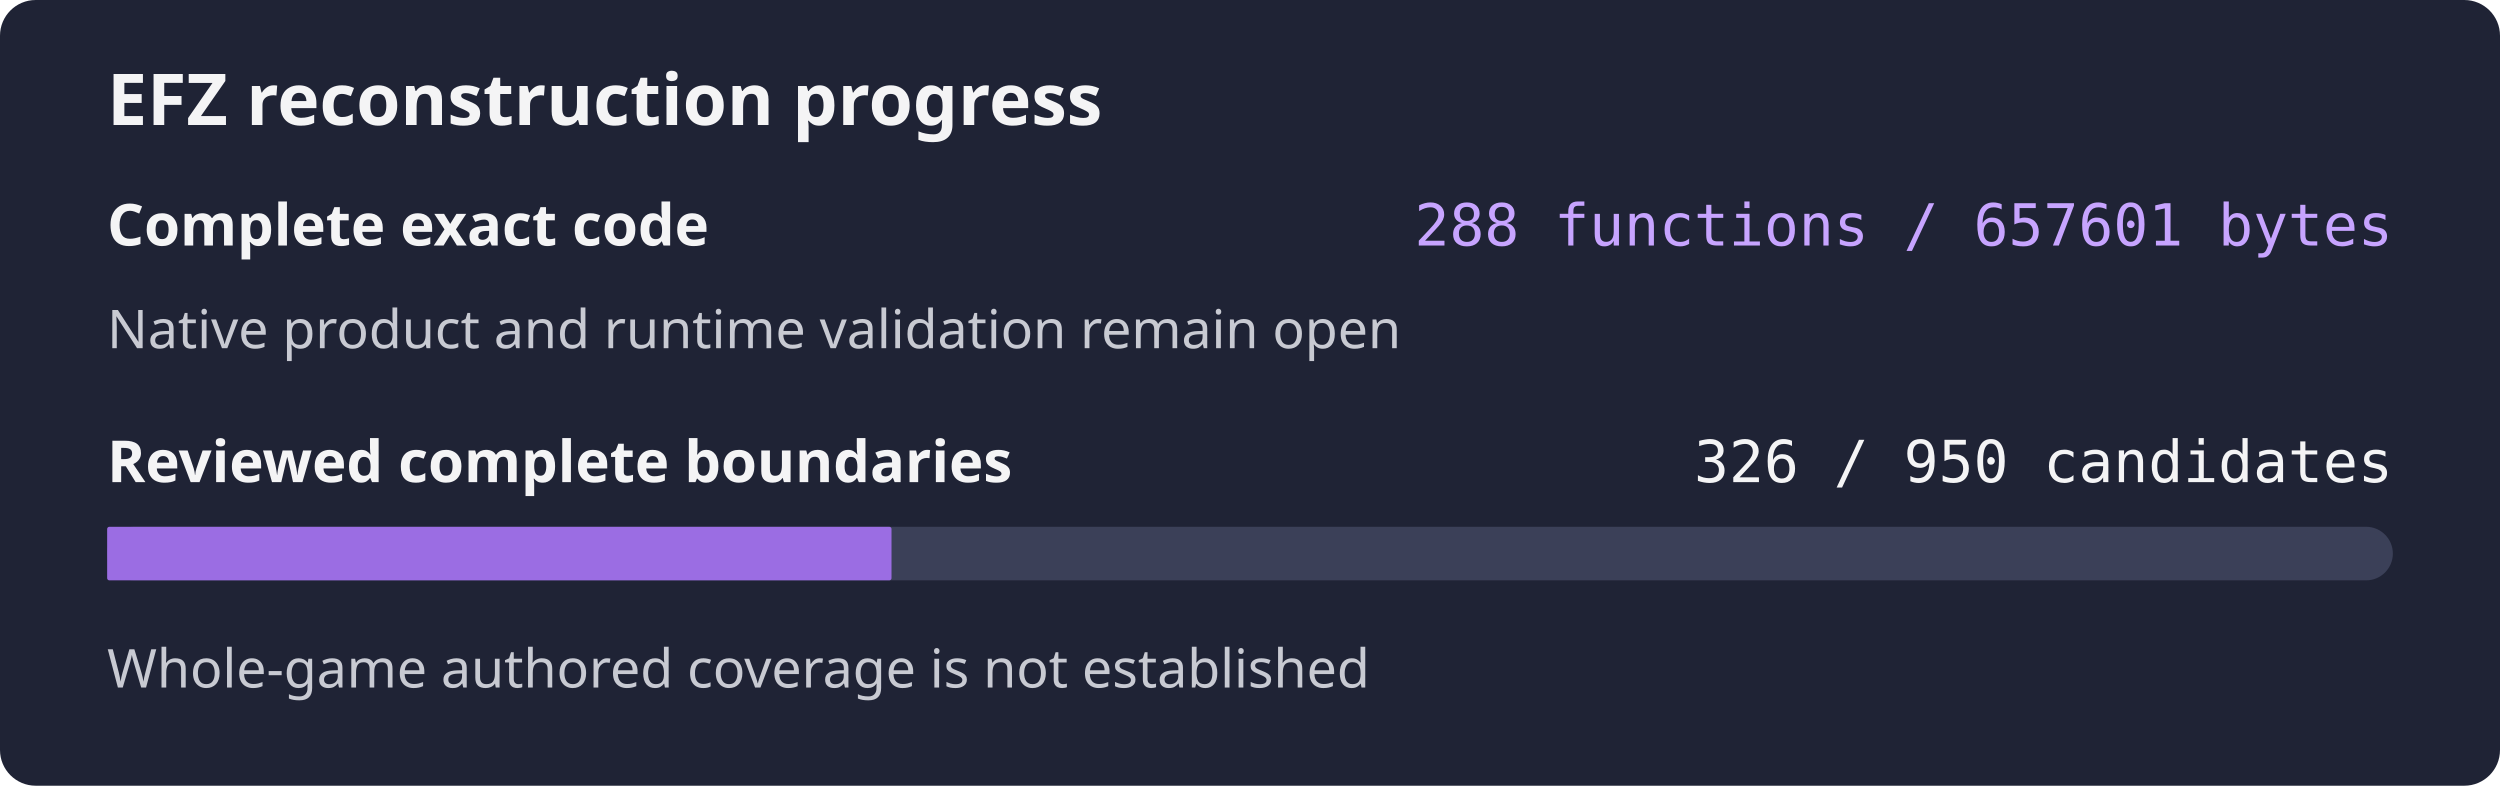
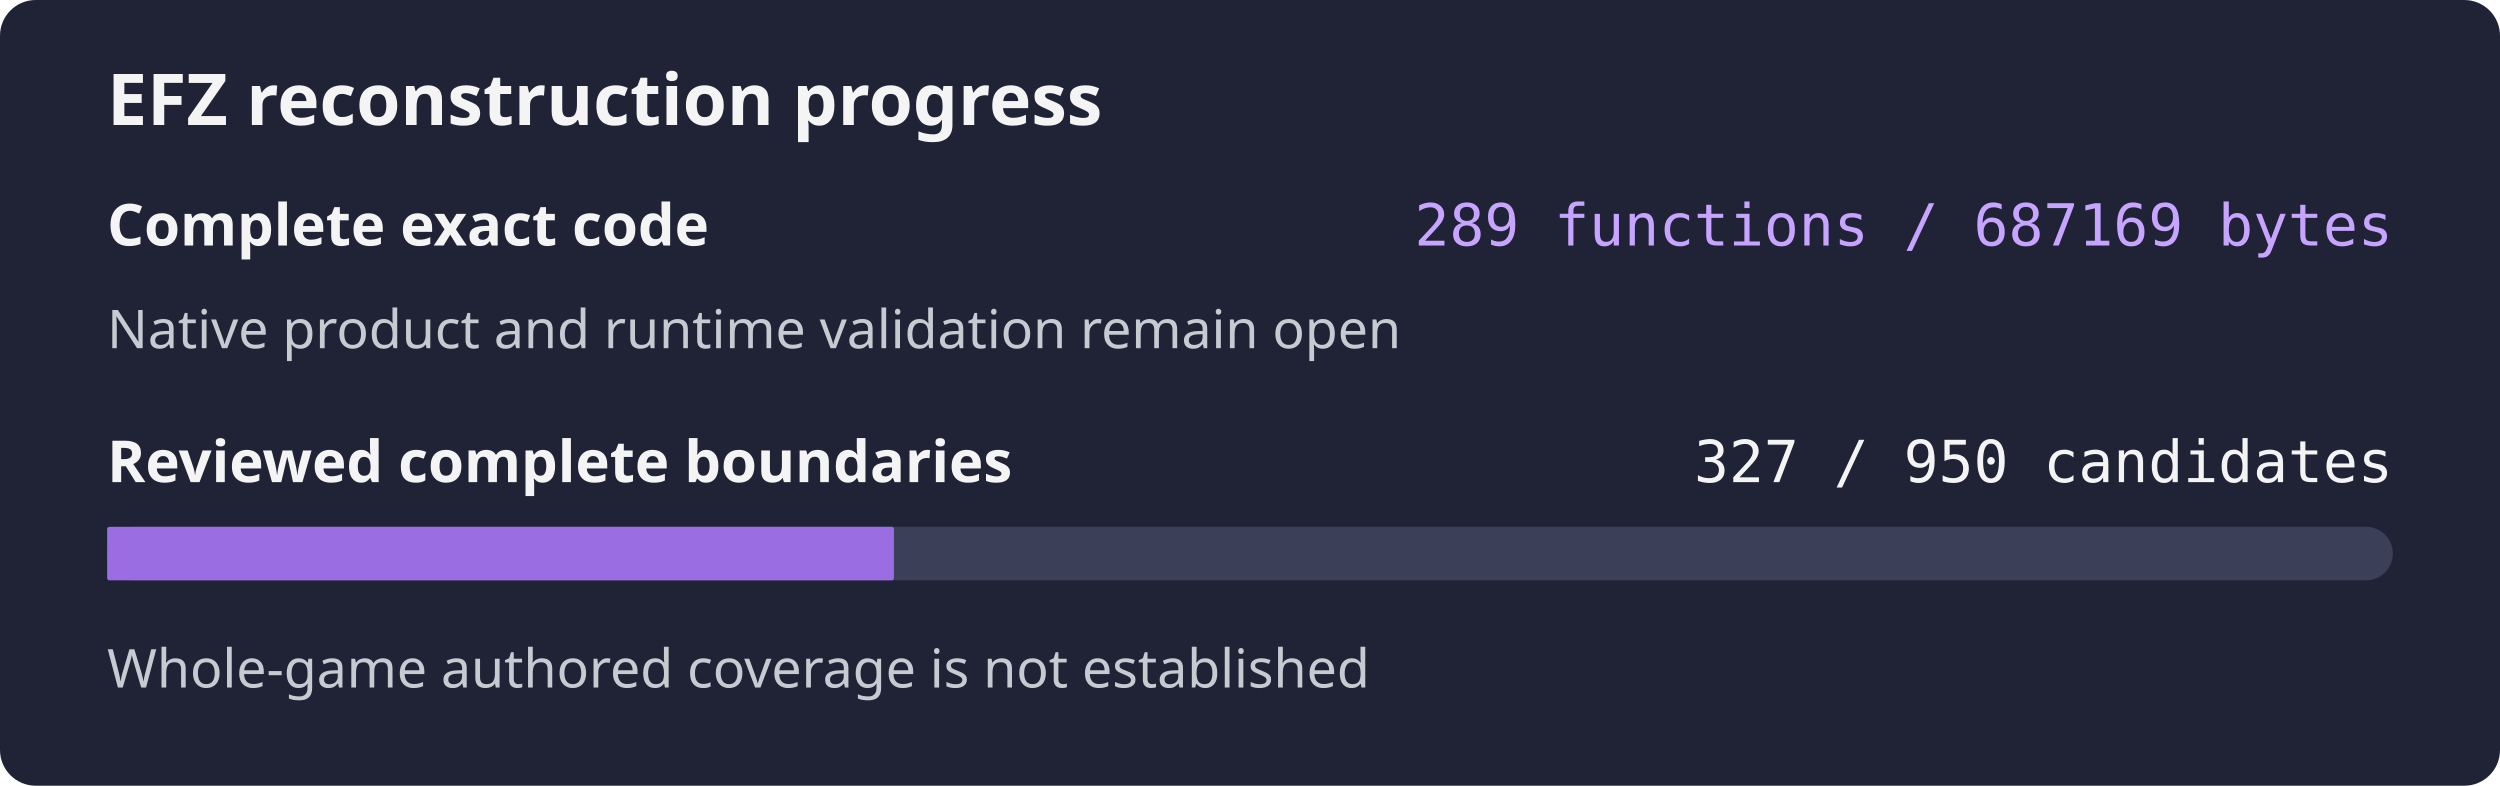
- <svg xmlns="http://www.w3.org/2000/svg" width="560" height="176" role="img" aria-label="EFZ reconstruction: 288 exact functions, 657601 exact bytes; 326 reviewed boundaries out of 950 candidates">
+ <svg xmlns="http://www.w3.org/2000/svg" width="560" height="176" role="img" aria-label="EFZ reconstruction: 289 exact functions, 687169 exact bytes; 327 reviewed boundaries out of 950 candidates">
  <rect width="560" height="176" rx="8" fill="#1f2335" />
  <text x="24" y="28" fill="#f4f4f5" font-family="sans-serif" font-size="16" font-weight="600">EFZ reconstruction progress</text>
  <text x="24" y="55" fill="#f4f4f5" font-family="sans-serif" font-size="13" font-weight="600">Complete exact code</text>
-   <text x="536" y="55" fill="#c7a4ff" text-anchor="end" font-family="monospace" font-size="13">288 functions / 657601 bytes</text>
+   <text x="536" y="55" fill="#c7a4ff" text-anchor="end" font-family="monospace" font-size="13">289 functions / 687169 bytes</text>
  <text x="24" y="78" fill="#c8cad2" font-family="sans-serif" font-size="12">Native product and runtime validation remain open</text>
  <text x="24" y="108" fill="#f4f4f5" font-family="sans-serif" font-size="13" font-weight="600">Reviewed complete boundaries</text>
-   <text x="536" y="108" fill="#f4f4f5" text-anchor="end" font-family="monospace" font-size="13">326 / 950 candidates</text>
+   <text x="536" y="108" fill="#f4f4f5" text-anchor="end" font-family="monospace" font-size="13">327 / 950 candidates</text>
  <rect x="24" y="118" width="512" height="12" rx="6" fill="#3b4058" />
-   <rect x="24" y="118" width="175.70" height="12" rx="0.5" fill="#9b6de3" />
+   <rect x="24" y="118" width="176.24" height="12" rx="0.5" fill="#9b6de3" />
  <text x="24" y="154" fill="#c8cad2" font-family="sans-serif" font-size="12">Whole-game authored coverage is not established</text>
</svg>
